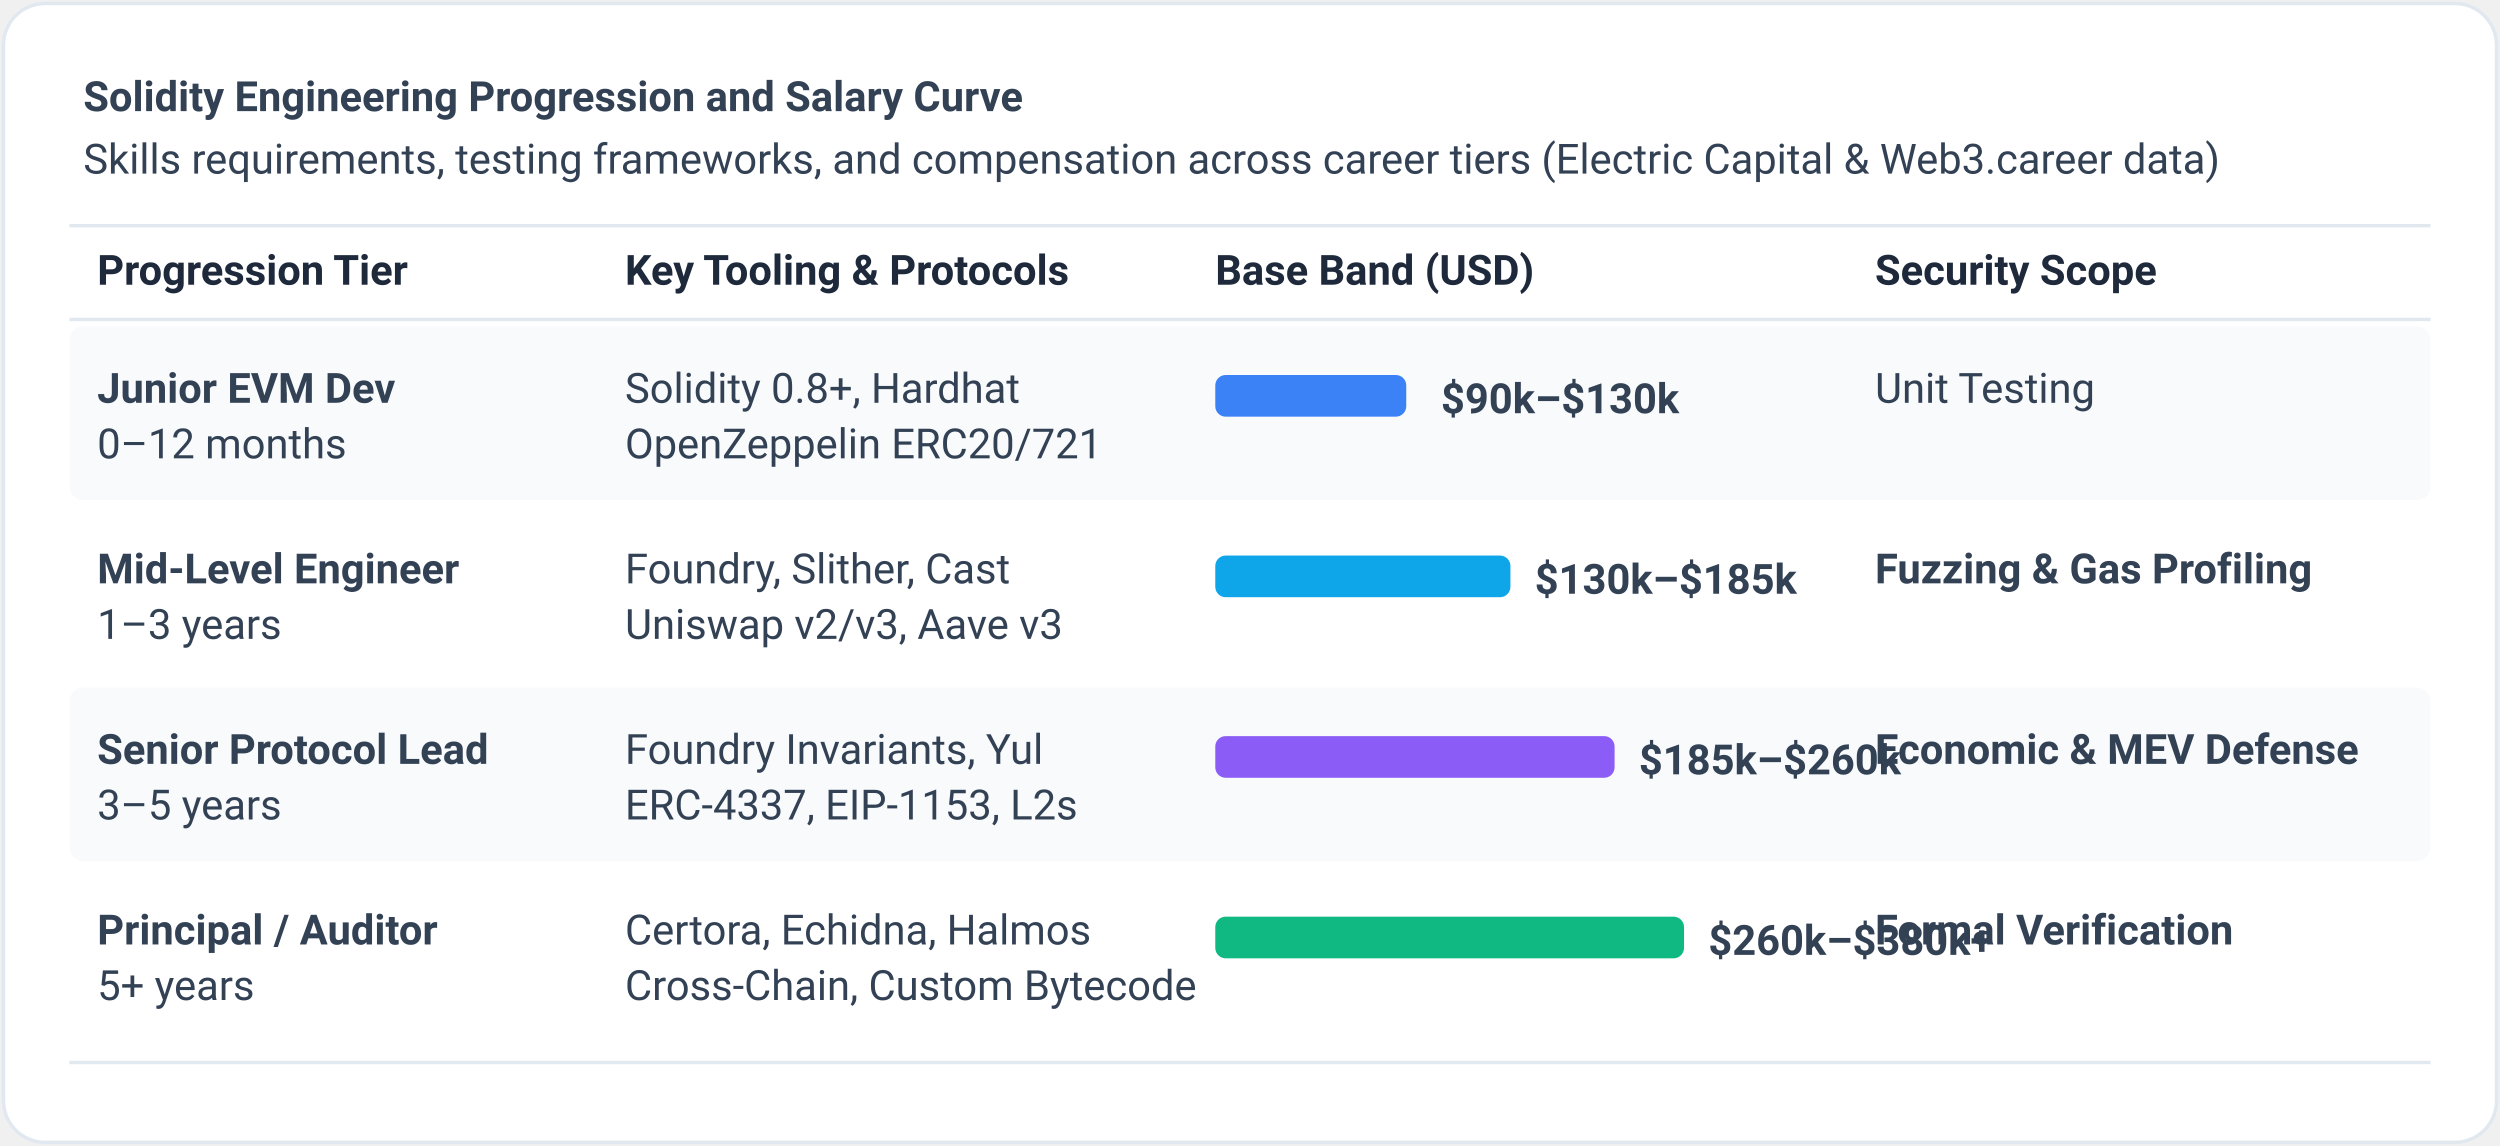
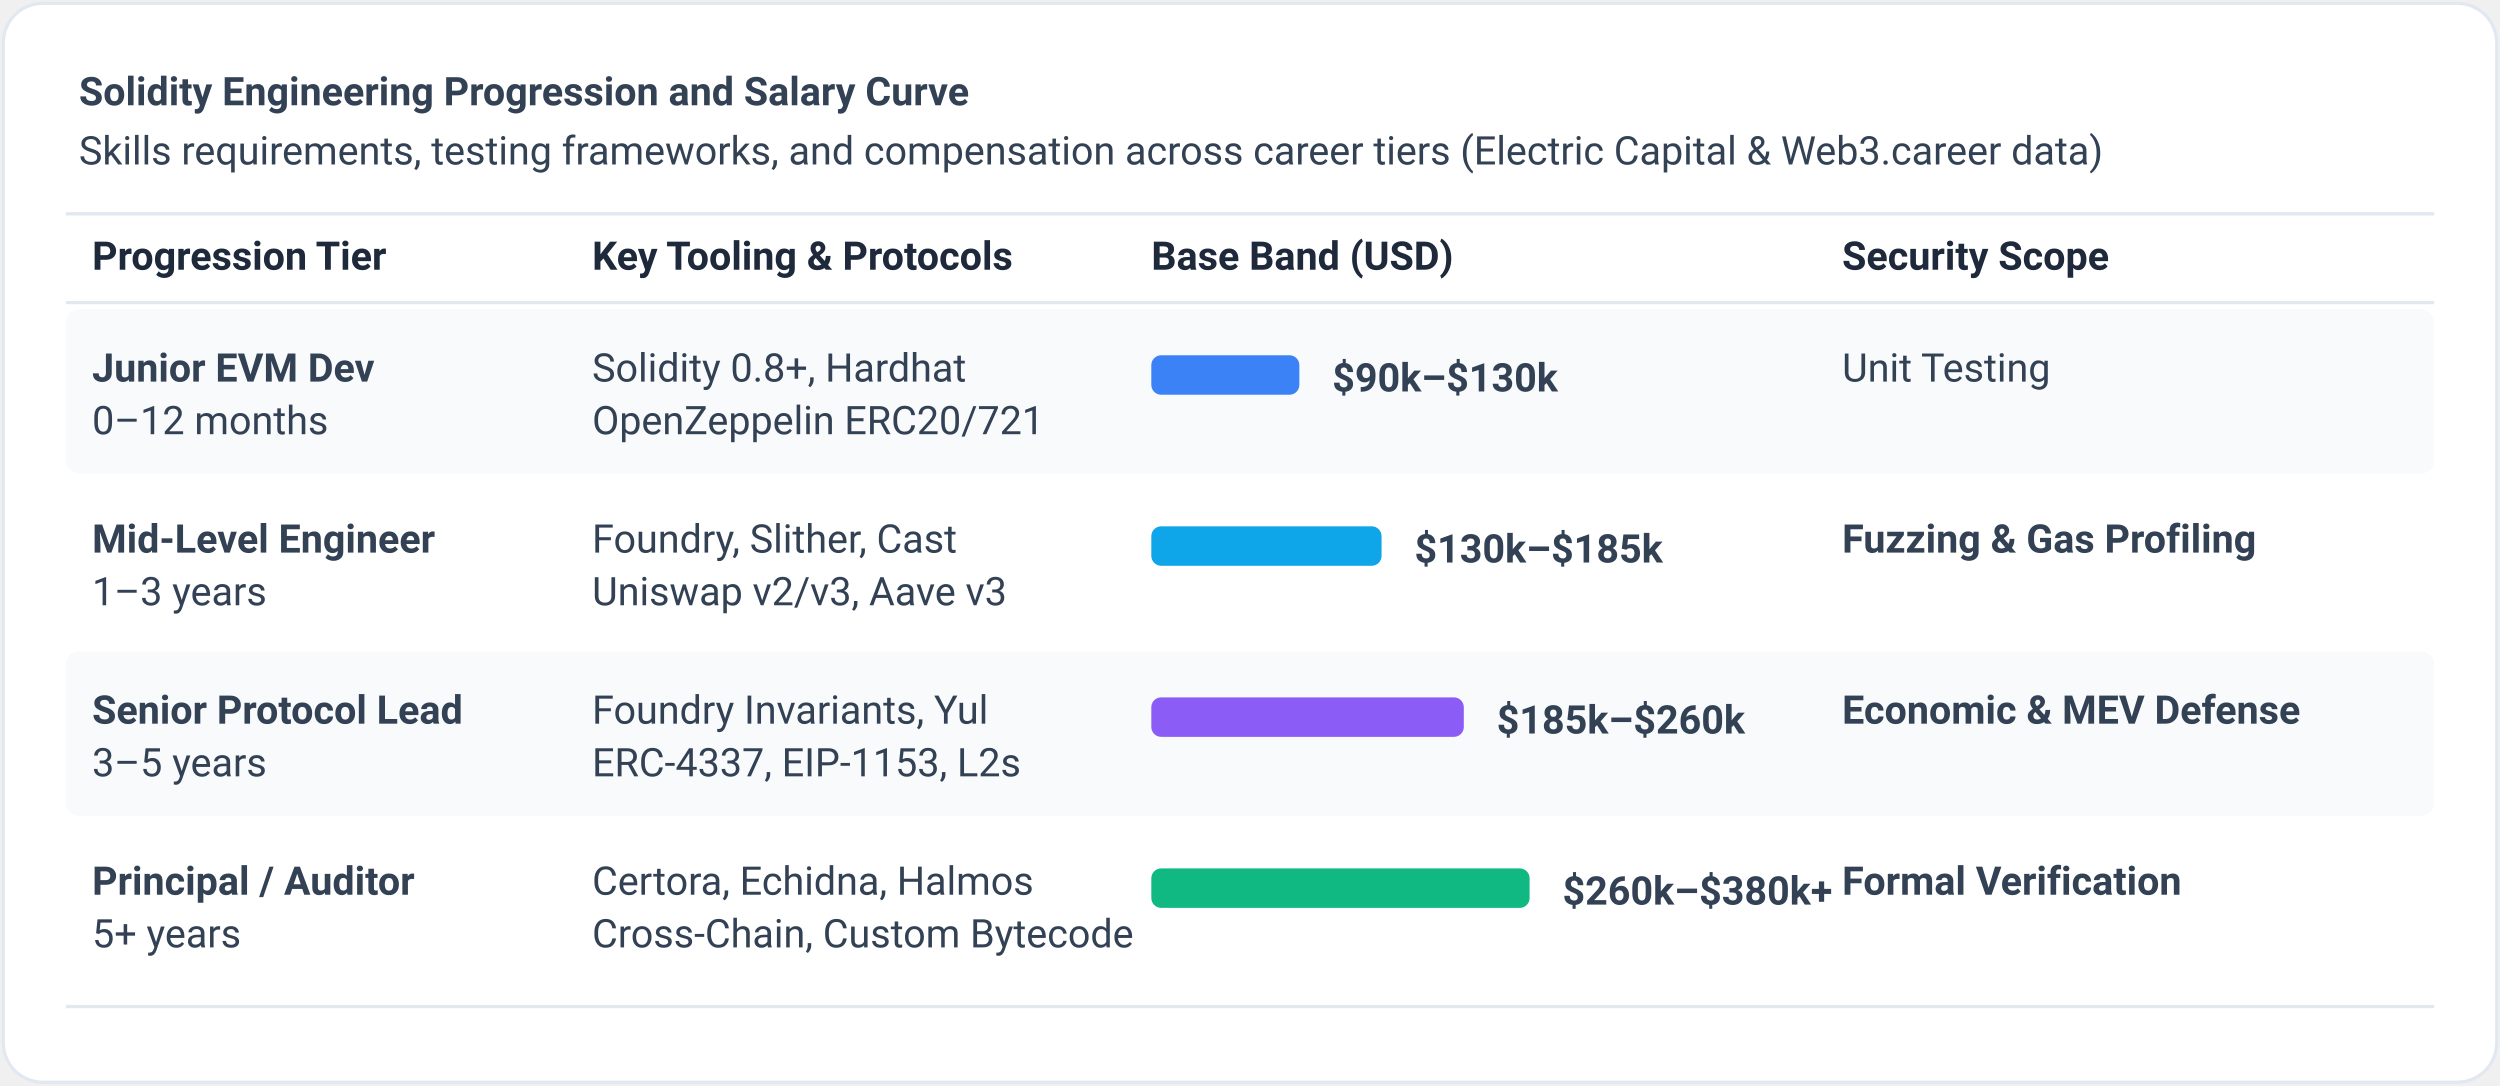
- <svg xmlns="http://www.w3.org/2000/svg" viewBox="0 0 720 330" role="img" aria-labelledby="slc-title slc-desc">
+ <svg xmlns="http://www.w3.org/2000/svg" viewBox="0 0 760 330" role="img" aria-labelledby="slc-title slc-desc">
  <style>
text{font-family:-apple-system,BlinkMacSystemFont,"Segoe UI",Roboto,Helvetica,Arial,sans-serif;font-size:12px;fill:#334155}
.num{font-variant-numeric:tabular-nums;font-weight:600}
.header{font-weight:700;fill:#1e293b;font-size:12px}
.row-bg{fill:#f8fafc}.card{fill:#ffffff;stroke:#e2e8f0}.grid{stroke:#e2e8f0}
.bar1{fill:#3b82f6}.bar2{fill:#0ea5e9}.bar3{fill:#8b5cf6}.bar4{fill:#10b981}
@media (prefers-color-scheme:dark){text{fill:#cbd5e1}.header{fill:#f1f5f9}.row-bg{fill:#1e293b}.card{fill:#0f172a;stroke:#1e293b}.grid{stroke:#334155}}
</style>
-   <rect class="card" x="1" y="1" width="718" height="328" rx="12" />
+   <rect class="card" x="1" y="1" width="758" height="328" rx="12" />
  <text x="24" y="32" font-weight="700" font-size="15">Solidity Engineering Progression and Salary Curve</text>
  <text x="24" y="50" font-size="11" fill="#64748b">Skills requirements, testing frameworks, and compensation across career tiers (Electric Capital &amp; Web3.career data)</text>
-   <line class="grid" x1="20" y1="65" x2="700" y2="65" />
+   <line class="grid" x1="20" y1="65" x2="740" y2="65" />
  <text x="28" y="82" class="header">Progression Tier</text>
  <text x="180" y="82" class="header">Key Tooling &amp; Protocols</text>
  <text x="350" y="82" class="header">Base Band (USD)</text>
-   <text x="540" y="82" class="header">Security Scope</text>
-   <line class="grid" x1="20" y1="92" x2="700" y2="92" />
-   <rect class="row-bg" x="20" y="94" width="680" height="50" rx="4" />
+   <text x="560" y="82" class="header">Security Scope</text>
+   <line class="grid" x1="20" y1="92" x2="740" y2="92" />
+   <rect class="row-bg" x="20" y="94" width="720" height="50" rx="4" />
  <text x="28" y="116" font-weight="600">Junior EVM Dev</text>
  <text x="28" y="132" font-size="10" fill="#64748b">0–12 months</text>
  <text x="180" y="116">Solidity 0.8+, Hardhat</text>
  <text x="180" y="132" font-size="10" fill="#64748b">OpenZeppelin ERC20/721</text>
-   <rect class="bar1" x="350" y="108" width="55" height="12" rx="3" />
-   <text class="num" x="415" y="119">$90k–$130k</text>
-   <text x="540" y="116" fill="#64748b">Unit Testing</text>
+   <rect class="bar1" x="350" y="108" width="45" height="12" rx="3" />
+   <text class="num" x="405" y="119">$90k–$130k</text>
+   <text x="560" y="116" fill="#64748b">Unit Testing</text>
  <text x="28" y="168" font-weight="600">Mid-Level Engineer</text>
  <text x="28" y="184" font-size="10" fill="#64748b">1–3 years</text>
  <text x="180" y="168">Foundry, Slither, Cast</text>
  <text x="180" y="184" font-size="10" fill="#64748b">Uniswap v2/v3, Aave v3</text>
-   <rect class="bar2" x="350" y="160" width="85" height="12" rx="3" />
-   <text class="num" x="442" y="171">$130k–$185k</text>
-   <text x="540" y="168" fill="#3b82f6" font-weight="600">Fuzzing &amp; Gas Profiling</text>
-   <rect class="row-bg" x="20" y="198" width="680" height="50" rx="4" />
+   <rect class="bar2" x="350" y="160" width="70" height="12" rx="3" />
+   <text class="num" x="430" y="171">$130k–$185k</text>
+   <text x="560" y="168" fill="#3b82f6" font-weight="600">Fuzzing &amp; Gas Profiling</text>
+   <rect class="row-bg" x="20" y="198" width="720" height="50" rx="4" />
  <text x="28" y="220" font-weight="600">Senior Protocol Lead</text>
  <text x="28" y="236" font-size="10" fill="#64748b">3–5 years</text>
  <text x="180" y="220">Foundry Invariants, Yul</text>
  <text x="180" y="236" font-size="10" fill="#64748b">ERC-4337, EIP-1153, L2s</text>
-   <rect class="bar3" x="350" y="212" width="115" height="12" rx="3" />
-   <text class="num" x="472" y="223">$185k–$260k</text>
-   <text x="540" y="220" fill="#8b5cf6" font-weight="600">Economic &amp; MEV Defense</text>
+   <rect class="bar3" x="350" y="212" width="95" height="12" rx="3" />
+   <text class="num" x="455" y="223">$185k–$260k</text>
+   <text x="560" y="220" fill="#8b5cf6" font-weight="600">Economic &amp; MEV Defense</text>
  <text x="28" y="272" font-weight="600">Principal / Auditor</text>
  <text x="28" y="288" font-size="10" fill="#64748b">5+ years</text>
  <text x="180" y="272">Certora, Echidna, Halmos</text>
  <text x="180" y="288" font-size="10" fill="#64748b">Cross-Chain, Custom Bytecode</text>
-   <rect class="bar4" x="350" y="264" width="135" height="12" rx="3" />
-   <text class="num" x="492" y="275">$260k–$380k+</text>
-   <text x="540" y="272" fill="#10b981" font-weight="600">Formal Verification</text>
-   <line class="grid" x1="20" y1="306" x2="700" y2="306" />
+   <rect class="bar4" x="350" y="264" width="115" height="12" rx="3" />
+   <text class="num" x="475" y="275">$260k–$380k+</text>
+   <text x="560" y="272" fill="#10b981" font-weight="600">Formal Verification</text>
+   <line class="grid" x1="20" y1="306" x2="740" y2="306" />
</svg>
